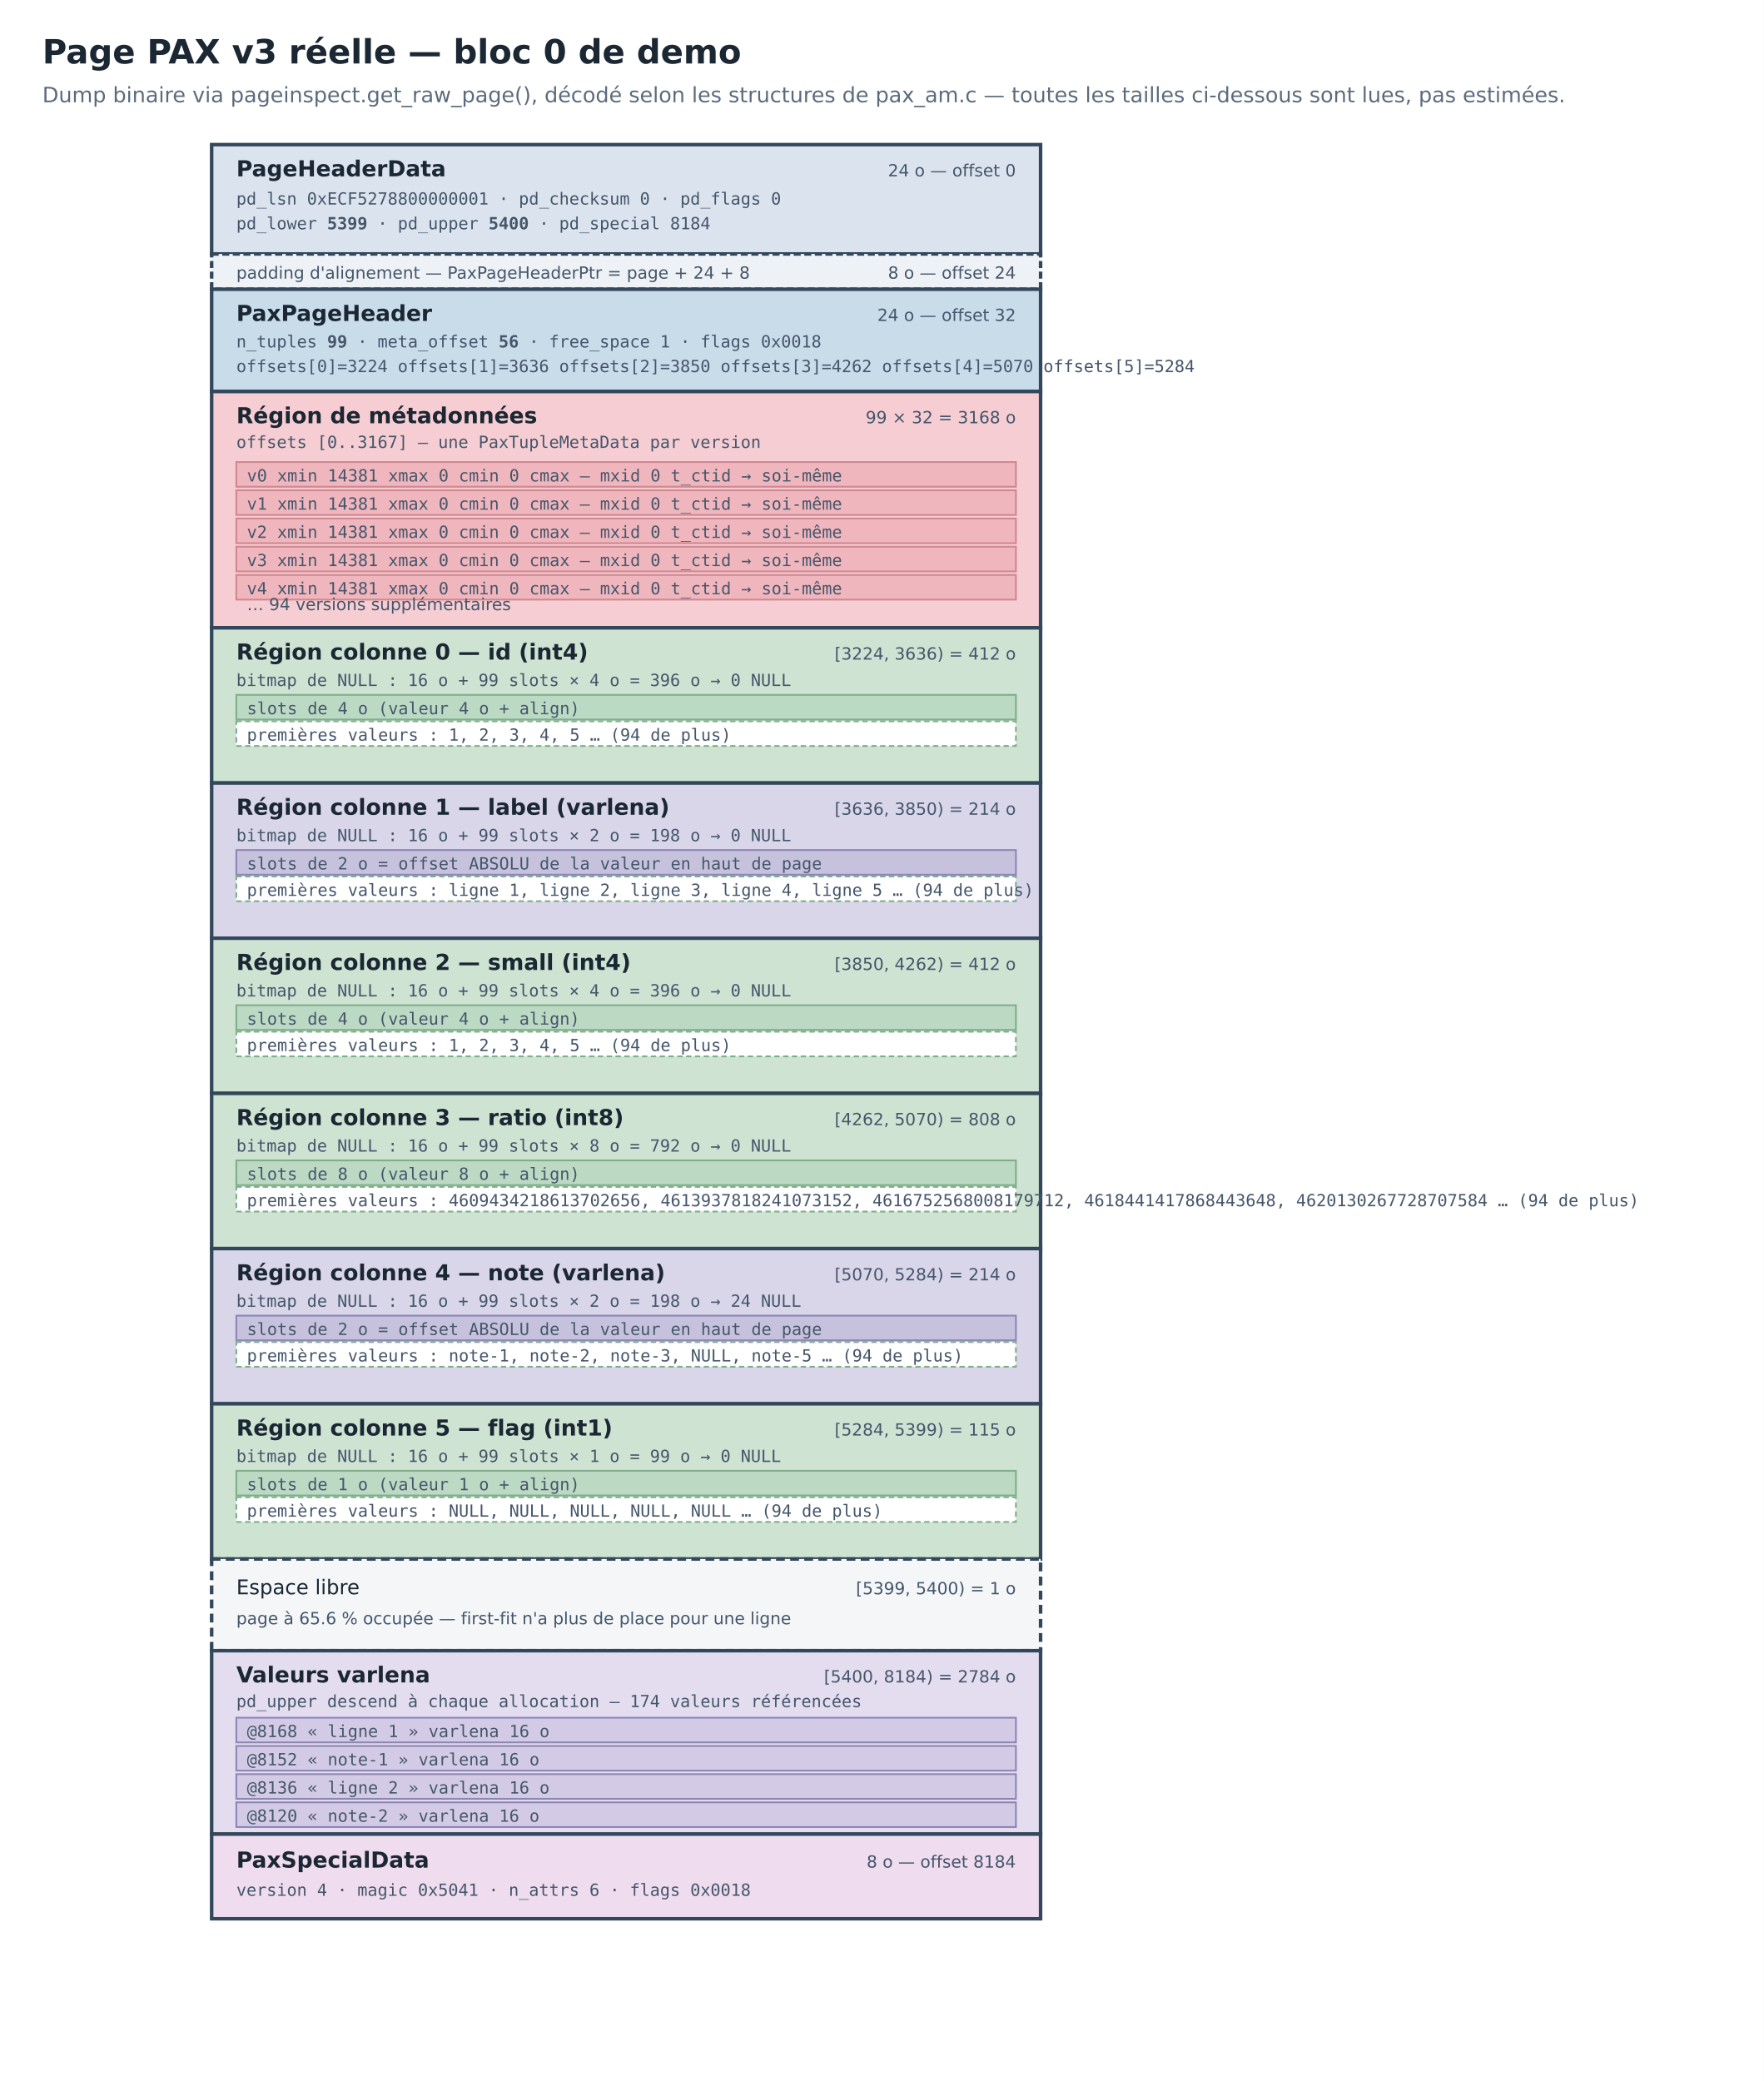
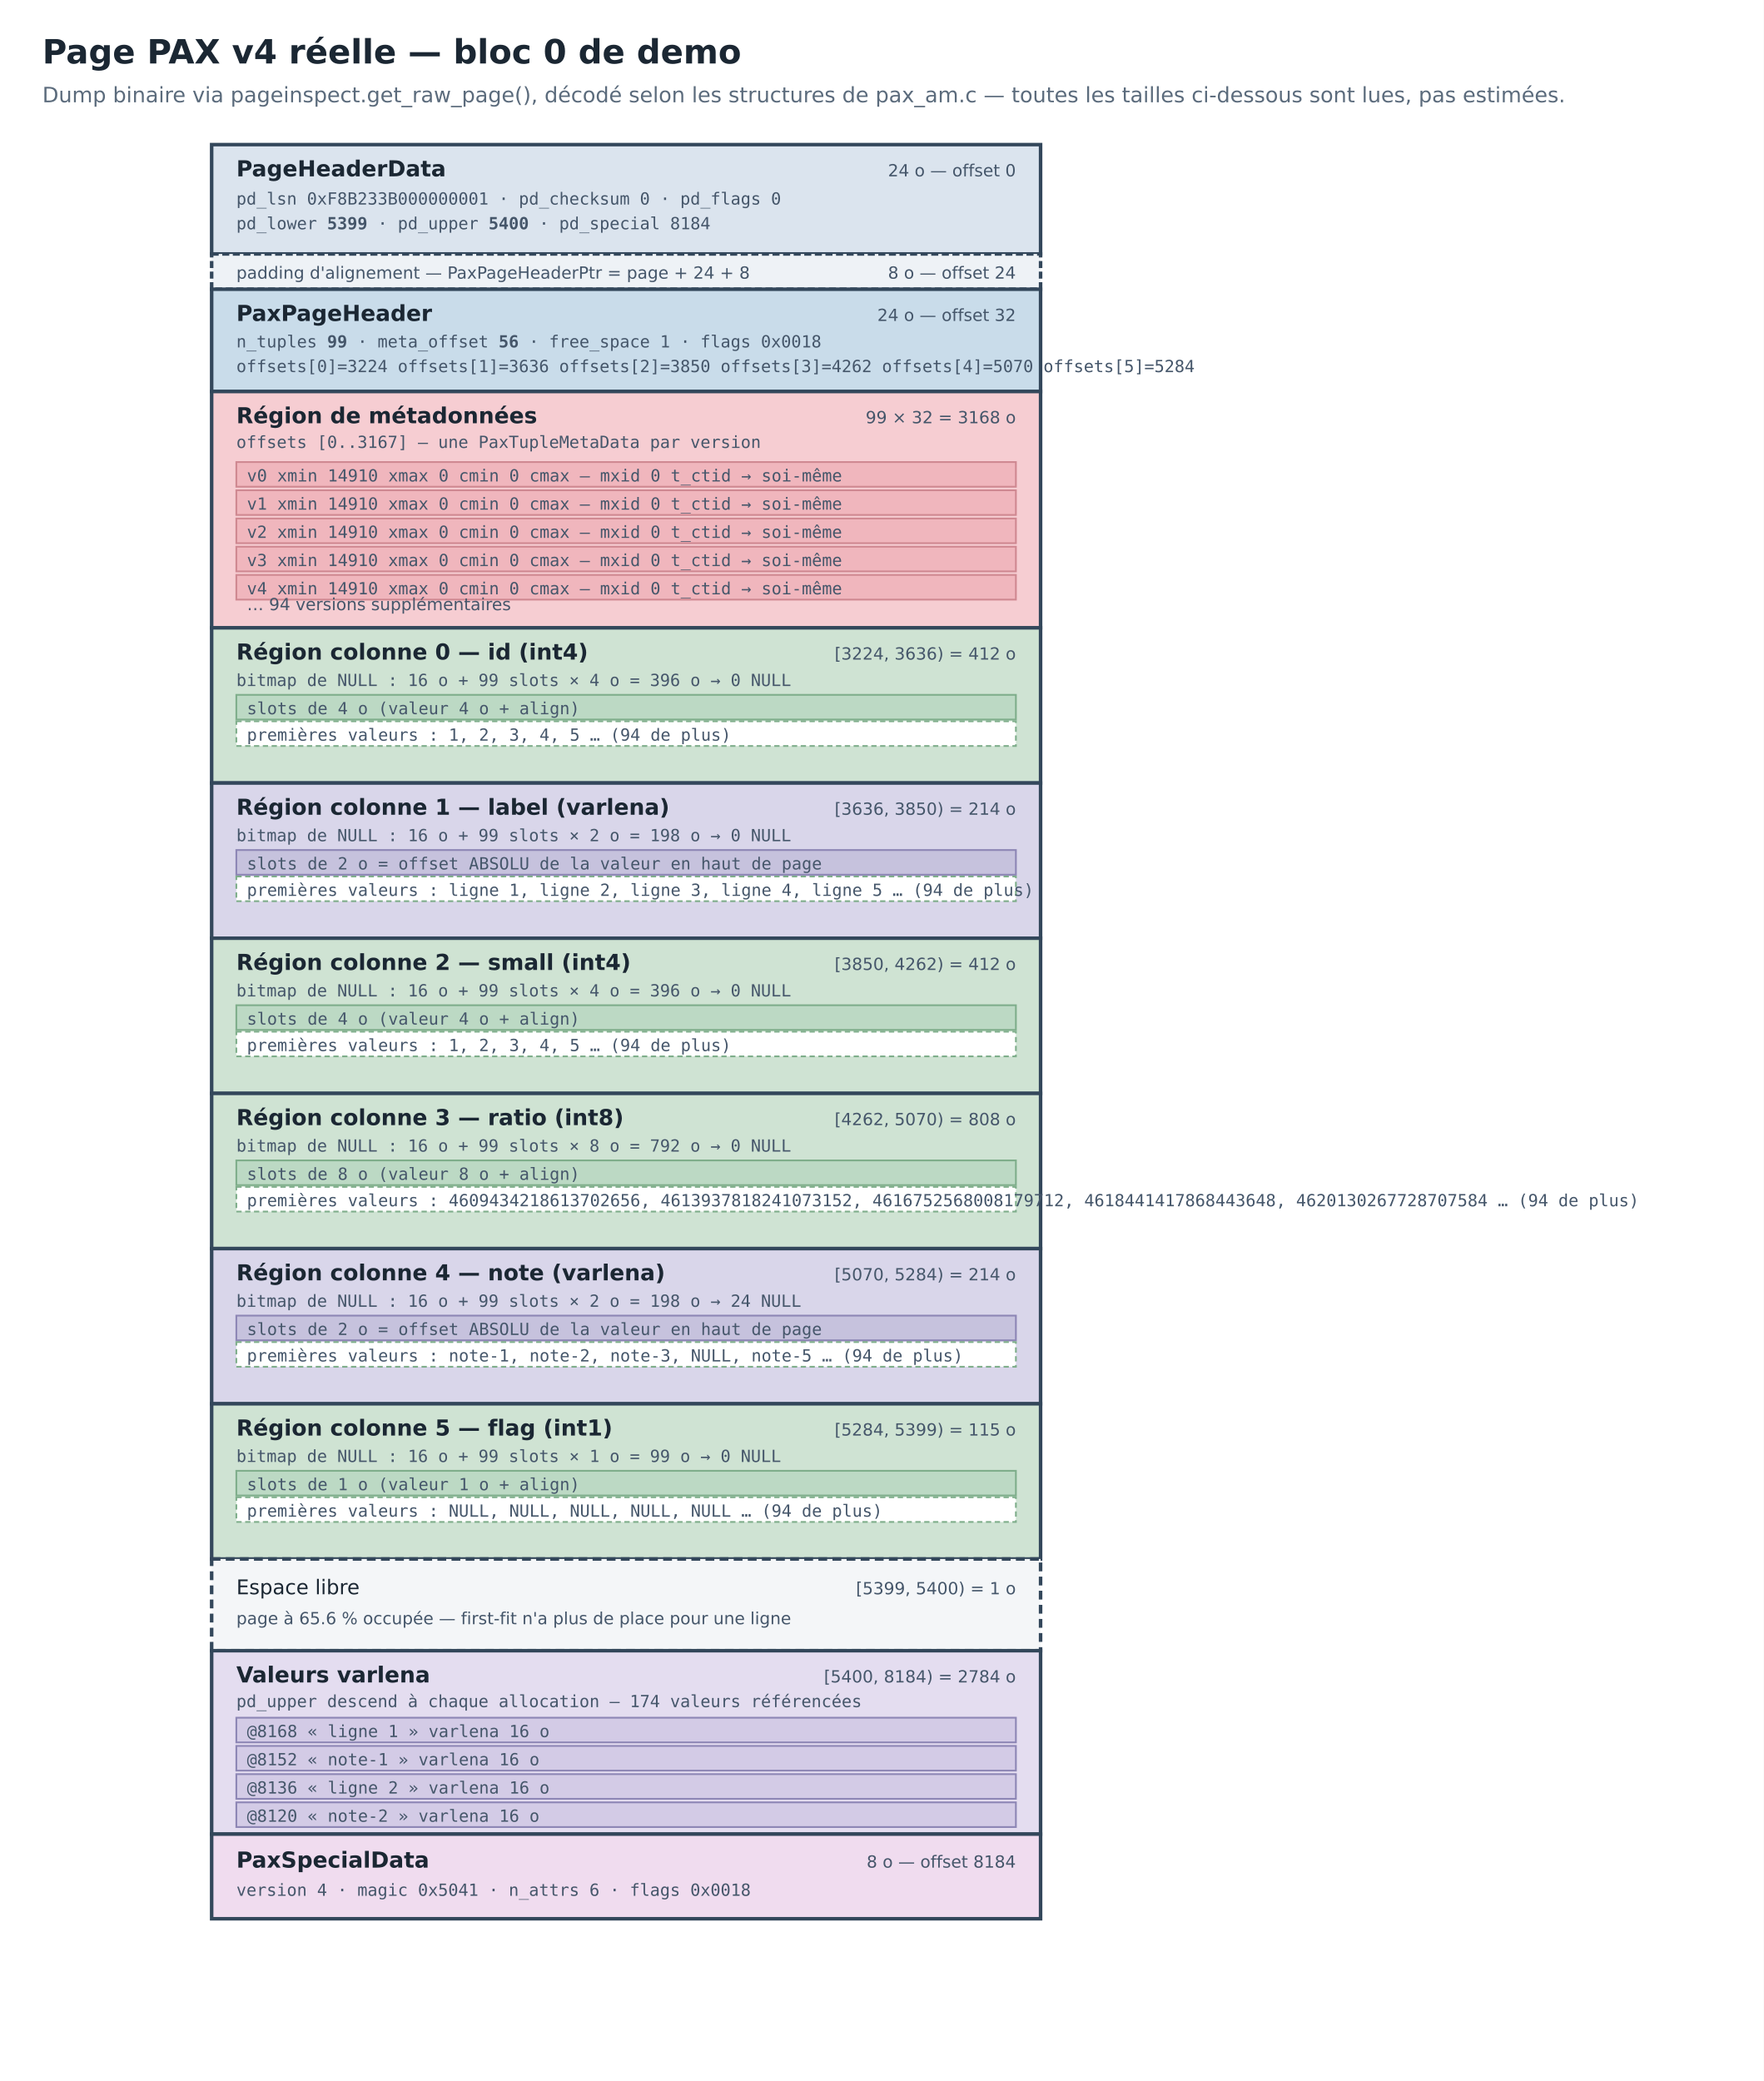
<svg xmlns="http://www.w3.org/2000/svg" width="1000" height="1180" viewBox="0 0 1000 1180" font-family="'DejaVu Sans',Helvetica,Arial,sans-serif">
  <style>.t{font-size:19px;font-weight:600;fill:#1b2733}.s{font-size:12px;fill:#5b6b7c}.b{font-size:12.5px;font-weight:600;fill:#1b2733}.l{font-size:11.5px;fill:#1b2733}.m{font-family:'DejaVu Sans Mono',Menlo,monospace}.z{font-size:9.5px;fill:#45566a}.zr{font-size:9.5px;fill:#45566a;text-anchor:end}.n{font-size:11px;fill:#45566a}.nb{font-size:12px;fill:#1b2733;font-weight:600}.f{stroke:#33475b;stroke-width:2}</style>
  <rect width="1000" height="1180" fill="#fff" />
-   <text class="t" x="24" y="36">Page PAX v3 réelle — bloc 0 de demo</text>
+   <text class="t" x="24" y="36">Page PAX v4 réelle — bloc 0 de demo</text>
  <text class="s" x="24" y="58">Dump binaire via pageinspect.get_raw_page(), décodé selon les structures de pax_am.c — toutes les tailles ci-dessous sont lues, pas estimées.</text>
  <rect class="f" x="120" y="82" width="470" height="62" fill="#dbe4ee" />
  <text class="b" x="134" y="100">PageHeaderData</text>
  <text class="zr" x="576" y="100" text-anchor="end">24 o — offset 0</text>
-   <text class="z m" x="134" y="116">pd_lsn 0xECF5278800000001 · pd_checksum 0 · pd_flags 0</text>
+   <text class="z m" x="134" y="116">pd_lsn 0xF8B233B000000001 · pd_checksum 0 · pd_flags 0</text>
  <text class="z m" x="134" y="130">pd_lower <tspan font-weight="600">5399</tspan> · pd_upper <tspan font-weight="600">5400</tspan> · pd_special 8184</text>
  <rect class="f" x="120" y="144" width="470" height="20" fill="#eef2f6" stroke-dasharray="4 2" />
  <text class="z" x="134" y="158">padding d'alignement — PaxPageHeaderPtr = page + 24 + 8</text>
  <text class="zr" x="576" y="158" text-anchor="end">8 o — offset 24</text>
  <rect class="f" x="120" y="164" width="470" height="58" fill="#c9dcea" />
  <text class="b" x="134" y="182">PaxPageHeader</text>
  <text class="zr" x="576" y="182" text-anchor="end">24 o — offset 32</text>
  <text class="z m" x="134" y="197">n_tuples <tspan font-weight="600">99</tspan> · meta_offset <tspan font-weight="600">56</tspan> · free_space 1 · flags 0x0018</text>
  <text class="z m" x="134" y="211">offsets[0]=3224  offsets[1]=3636  offsets[2]=3850  offsets[3]=4262  offsets[4]=5070  offsets[5]=5284</text>
  <rect class="f" x="120" y="222" width="470" height="134" fill="#f6cdd2" />
  <text class="b" x="134" y="240">Région de métadonnées</text>
  <text class="zr" x="576" y="240" text-anchor="end">99 × 32 = 3168 o</text>
  <text class="z m" x="134" y="254">offsets [0..3167] — une PaxTupleMetaData par version</text>
  <rect x="134" y="262" width="442" height="14" fill="#f0b6bd" stroke="#cf8891" stroke-width="1" />
-   <text class="z m" x="140" y="273">v0  xmin 14381  xmax 0  cmin 0  cmax —  mxid 0  t_ctid → soi-même</text>
+   <text class="z m" x="140" y="273">v0  xmin 14910  xmax 0  cmin 0  cmax —  mxid 0  t_ctid → soi-même</text>
  <rect x="134" y="278" width="442" height="14" fill="#f0b6bd" stroke="#cf8891" stroke-width="1" />
-   <text class="z m" x="140" y="289">v1  xmin 14381  xmax 0  cmin 0  cmax —  mxid 0  t_ctid → soi-même</text>
+   <text class="z m" x="140" y="289">v1  xmin 14910  xmax 0  cmin 0  cmax —  mxid 0  t_ctid → soi-même</text>
  <rect x="134" y="294" width="442" height="14" fill="#f0b6bd" stroke="#cf8891" stroke-width="1" />
-   <text class="z m" x="140" y="305">v2  xmin 14381  xmax 0  cmin 0  cmax —  mxid 0  t_ctid → soi-même</text>
+   <text class="z m" x="140" y="305">v2  xmin 14910  xmax 0  cmin 0  cmax —  mxid 0  t_ctid → soi-même</text>
  <rect x="134" y="310" width="442" height="14" fill="#f0b6bd" stroke="#cf8891" stroke-width="1" />
-   <text class="z m" x="140" y="321">v3  xmin 14381  xmax 0  cmin 0  cmax —  mxid 0  t_ctid → soi-même</text>
+   <text class="z m" x="140" y="321">v3  xmin 14910  xmax 0  cmin 0  cmax —  mxid 0  t_ctid → soi-même</text>
  <rect x="134" y="326" width="442" height="14" fill="#f0b6bd" stroke="#cf8891" stroke-width="1" />
-   <text class="z m" x="140" y="337">v4  xmin 14381  xmax 0  cmin 0  cmax —  mxid 0  t_ctid → soi-même</text>
+   <text class="z m" x="140" y="337">v4  xmin 14910  xmax 0  cmin 0  cmax —  mxid 0  t_ctid → soi-même</text>
  <text class="z" x="140" y="346">… 94 versions supplémentaires</text>
  <rect class="f" x="120" y="356" width="470" height="88" fill="#cfe3d3" />
  <text class="b" x="134" y="374">Région colonne 0 — id (int4)</text>
  <text class="zr" x="576" y="374" text-anchor="end">[3224, 3636) = 412 o</text>
  <text class="z m" x="134" y="389">bitmap de NULL : 16 o   +   99 slots × 4 o = 396 o   →   0 NULL</text>
  <rect x="134" y="394" width="442" height="14" fill="#bcd9c4" stroke="#7fae8b" stroke-width="1" />
  <text class="z m" x="140" y="405">slots de 4 o (valeur 4 o + align)</text>
  <rect x="134" y="409" width="442" height="14" fill="#ffffff" stroke="#7fae8b" stroke-width="1" stroke-dasharray="3 2" />
  <text class="z m" x="140" y="420">premières valeurs : 1, 2, 3, 4, 5   … (94 de plus)</text>
  <rect class="f" x="120" y="444" width="470" height="88" fill="#d9d6ea" />
  <text class="b" x="134" y="462">Région colonne 1 — label (varlena)</text>
  <text class="zr" x="576" y="462" text-anchor="end">[3636, 3850) = 214 o</text>
  <text class="z m" x="134" y="477">bitmap de NULL : 16 o   +   99 slots × 2 o = 198 o   →   0 NULL</text>
  <rect x="134" y="482" width="442" height="14" fill="#c6c2dd" stroke="#8d86b5" stroke-width="1" />
  <text class="z m" x="140" y="493">slots de 2 o = offset ABSOLU de la valeur en haut de page</text>
  <rect x="134" y="497" width="442" height="14" fill="#ffffff" stroke="#7fae8b" stroke-width="1" stroke-dasharray="3 2" />
  <text class="z m" x="140" y="508">premières valeurs : ligne 1, ligne 2, ligne 3, ligne 4, ligne 5   … (94 de plus)</text>
  <rect class="f" x="120" y="532" width="470" height="88" fill="#cfe3d3" />
  <text class="b" x="134" y="550">Région colonne 2 — small (int4)</text>
  <text class="zr" x="576" y="550" text-anchor="end">[3850, 4262) = 412 o</text>
  <text class="z m" x="134" y="565">bitmap de NULL : 16 o   +   99 slots × 4 o = 396 o   →   0 NULL</text>
  <rect x="134" y="570" width="442" height="14" fill="#bcd9c4" stroke="#7fae8b" stroke-width="1" />
  <text class="z m" x="140" y="581">slots de 4 o (valeur 4 o + align)</text>
  <rect x="134" y="585" width="442" height="14" fill="#ffffff" stroke="#7fae8b" stroke-width="1" stroke-dasharray="3 2" />
  <text class="z m" x="140" y="596">premières valeurs : 1, 2, 3, 4, 5   … (94 de plus)</text>
  <rect class="f" x="120" y="620" width="470" height="88" fill="#cfe3d3" />
  <text class="b" x="134" y="638">Région colonne 3 — ratio (int8)</text>
  <text class="zr" x="576" y="638" text-anchor="end">[4262, 5070) = 808 o</text>
  <text class="z m" x="134" y="653">bitmap de NULL : 16 o   +   99 slots × 8 o = 792 o   →   0 NULL</text>
  <rect x="134" y="658" width="442" height="14" fill="#bcd9c4" stroke="#7fae8b" stroke-width="1" />
  <text class="z m" x="140" y="669">slots de 8 o (valeur 8 o + align)</text>
  <rect x="134" y="673" width="442" height="14" fill="#ffffff" stroke="#7fae8b" stroke-width="1" stroke-dasharray="3 2" />
  <text class="z m" x="140" y="684">premières valeurs : 4609434218613702656, 4613937818241073152, 4616752568008179712, 4618441417868443648, 4620130267728707584   … (94 de plus)</text>
  <rect class="f" x="120" y="708" width="470" height="88" fill="#d9d6ea" />
  <text class="b" x="134" y="726">Région colonne 4 — note (varlena)</text>
  <text class="zr" x="576" y="726" text-anchor="end">[5070, 5284) = 214 o</text>
  <text class="z m" x="134" y="741">bitmap de NULL : 16 o   +   99 slots × 2 o = 198 o   →   24 NULL</text>
  <rect x="134" y="746" width="442" height="14" fill="#c6c2dd" stroke="#8d86b5" stroke-width="1" />
  <text class="z m" x="140" y="757">slots de 2 o = offset ABSOLU de la valeur en haut de page</text>
  <rect x="134" y="761" width="442" height="14" fill="#ffffff" stroke="#7fae8b" stroke-width="1" stroke-dasharray="3 2" />
  <text class="z m" x="140" y="772">premières valeurs : note-1, note-2, note-3, NULL, note-5   … (94 de plus)</text>
  <rect class="f" x="120" y="796" width="470" height="88" fill="#cfe3d3" />
  <text class="b" x="134" y="814">Région colonne 5 — flag (int1)</text>
  <text class="zr" x="576" y="814" text-anchor="end">[5284, 5399) = 115 o</text>
  <text class="z m" x="134" y="829">bitmap de NULL : 16 o   +   99 slots × 1 o = 99 o   →   0 NULL</text>
  <rect x="134" y="834" width="442" height="14" fill="#bcd9c4" stroke="#7fae8b" stroke-width="1" />
  <text class="z m" x="140" y="845">slots de 1 o (valeur 1 o + align)</text>
  <rect x="134" y="849" width="442" height="14" fill="#ffffff" stroke="#7fae8b" stroke-width="1" stroke-dasharray="3 2" />
  <text class="z m" x="140" y="860">premières valeurs : NULL, NULL, NULL, NULL, NULL   … (94 de plus)</text>
  <rect class="f" x="120" y="884" width="470" height="52" fill="#f4f6f8" stroke-dasharray="5 3" />
  <text class="l" x="134" y="904">Espace libre</text>
  <text class="zr" x="576" y="904" text-anchor="end">[5399, 5400) = 1 o</text>
  <text class="z" x="134" y="921">page à 65.6 % occupée — first-fit n'a plus de place pour une ligne</text>
  <rect class="f" x="120" y="936" width="470" height="104" fill="#e4ddf0" />
  <text class="b" x="134" y="954">Valeurs varlena</text>
  <text class="zr" x="576" y="954" text-anchor="end">[5400, 8184) = 2784 o</text>
  <text class="z m" x="134" y="968">pd_upper descend à chaque allocation — 174 valeurs référencées</text>
  <rect x="134" y="974" width="442" height="14" fill="#d3cbe6" stroke="#8d86b5" stroke-width="1" />
  <text class="z m" x="140" y="985">@8168  « ligne 1 »  varlena 16 o</text>
  <rect x="134" y="990" width="442" height="14" fill="#d3cbe6" stroke="#8d86b5" stroke-width="1" />
  <text class="z m" x="140" y="1001">@8152  « note-1 »  varlena 16 o</text>
  <rect x="134" y="1006" width="442" height="14" fill="#d3cbe6" stroke="#8d86b5" stroke-width="1" />
  <text class="z m" x="140" y="1017">@8136  « ligne 2 »  varlena 16 o</text>
  <rect x="134" y="1022" width="442" height="14" fill="#d3cbe6" stroke="#8d86b5" stroke-width="1" />
  <text class="z m" x="140" y="1033">@8120  « note-2 »  varlena 16 o</text>
  <rect class="f" x="120" y="1040" width="470" height="48" fill="#f0dcef" />
  <text class="b" x="134" y="1059">PaxSpecialData</text>
  <text class="zr" x="576" y="1059" text-anchor="end">8 o — offset 8184</text>
  <text class="z m" x="134" y="1075">version 4 · magic 0x5041 · n_attrs 6 · flags 0x0018</text>
</svg>
